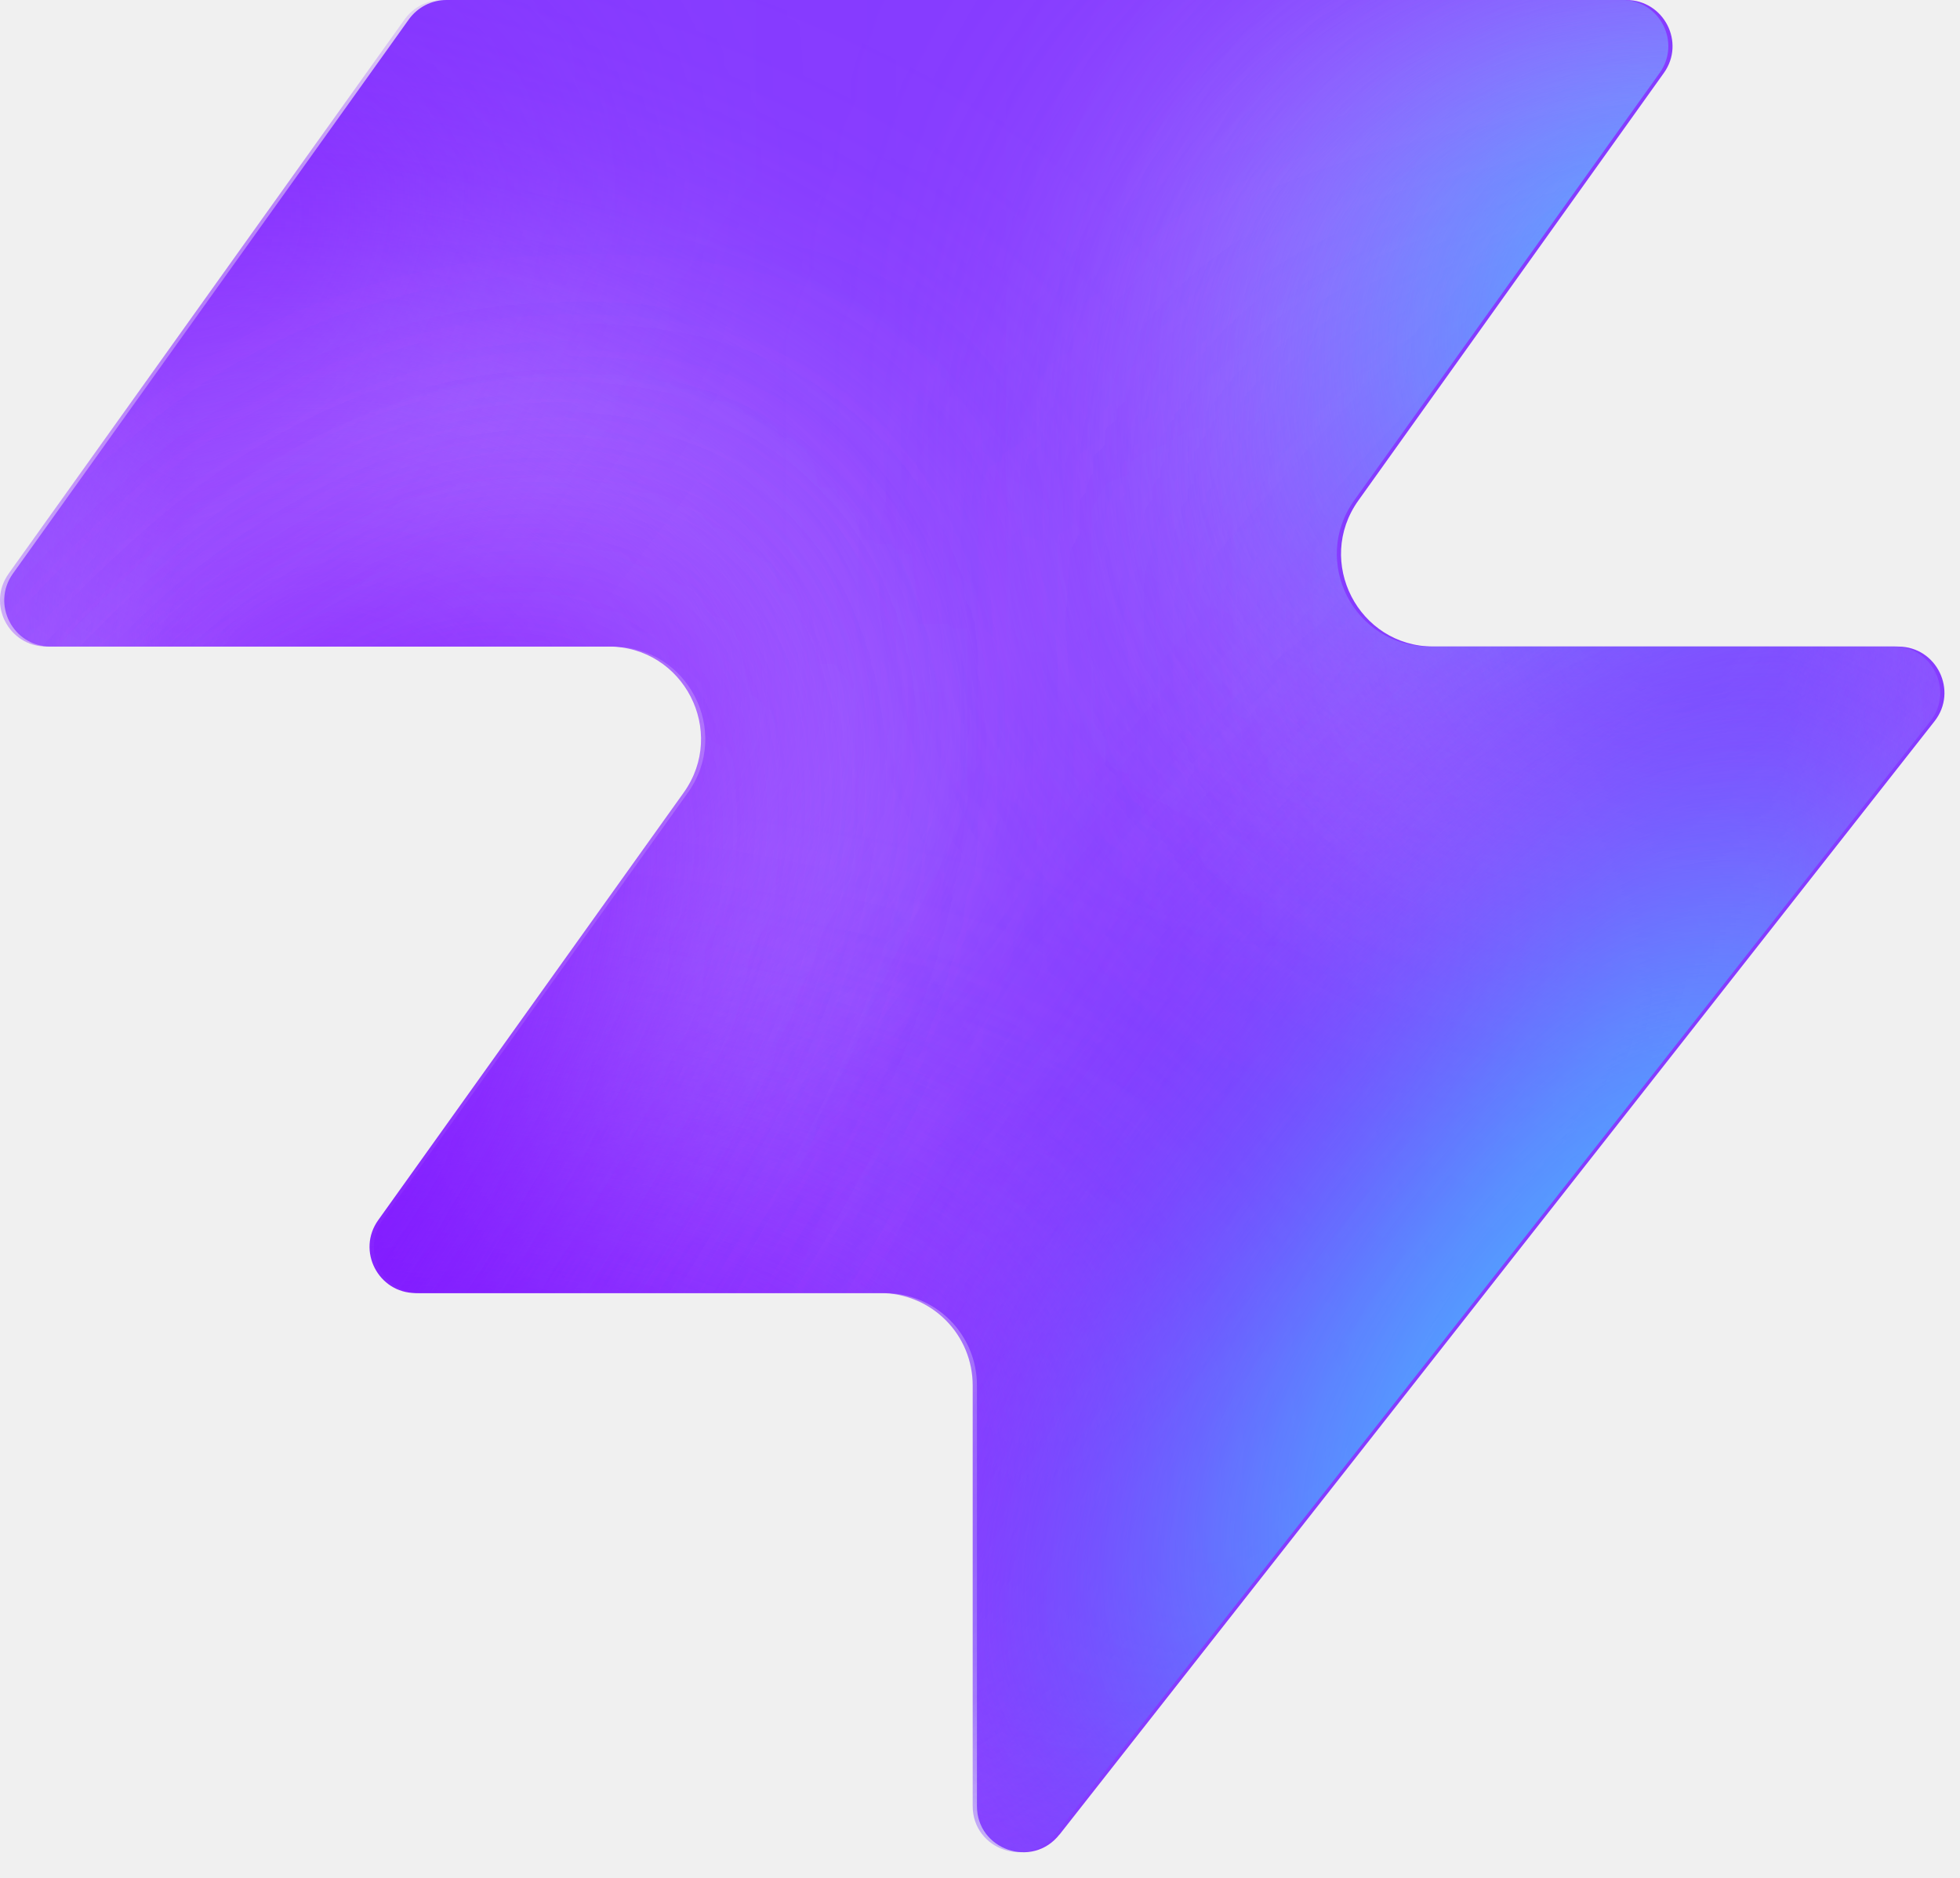
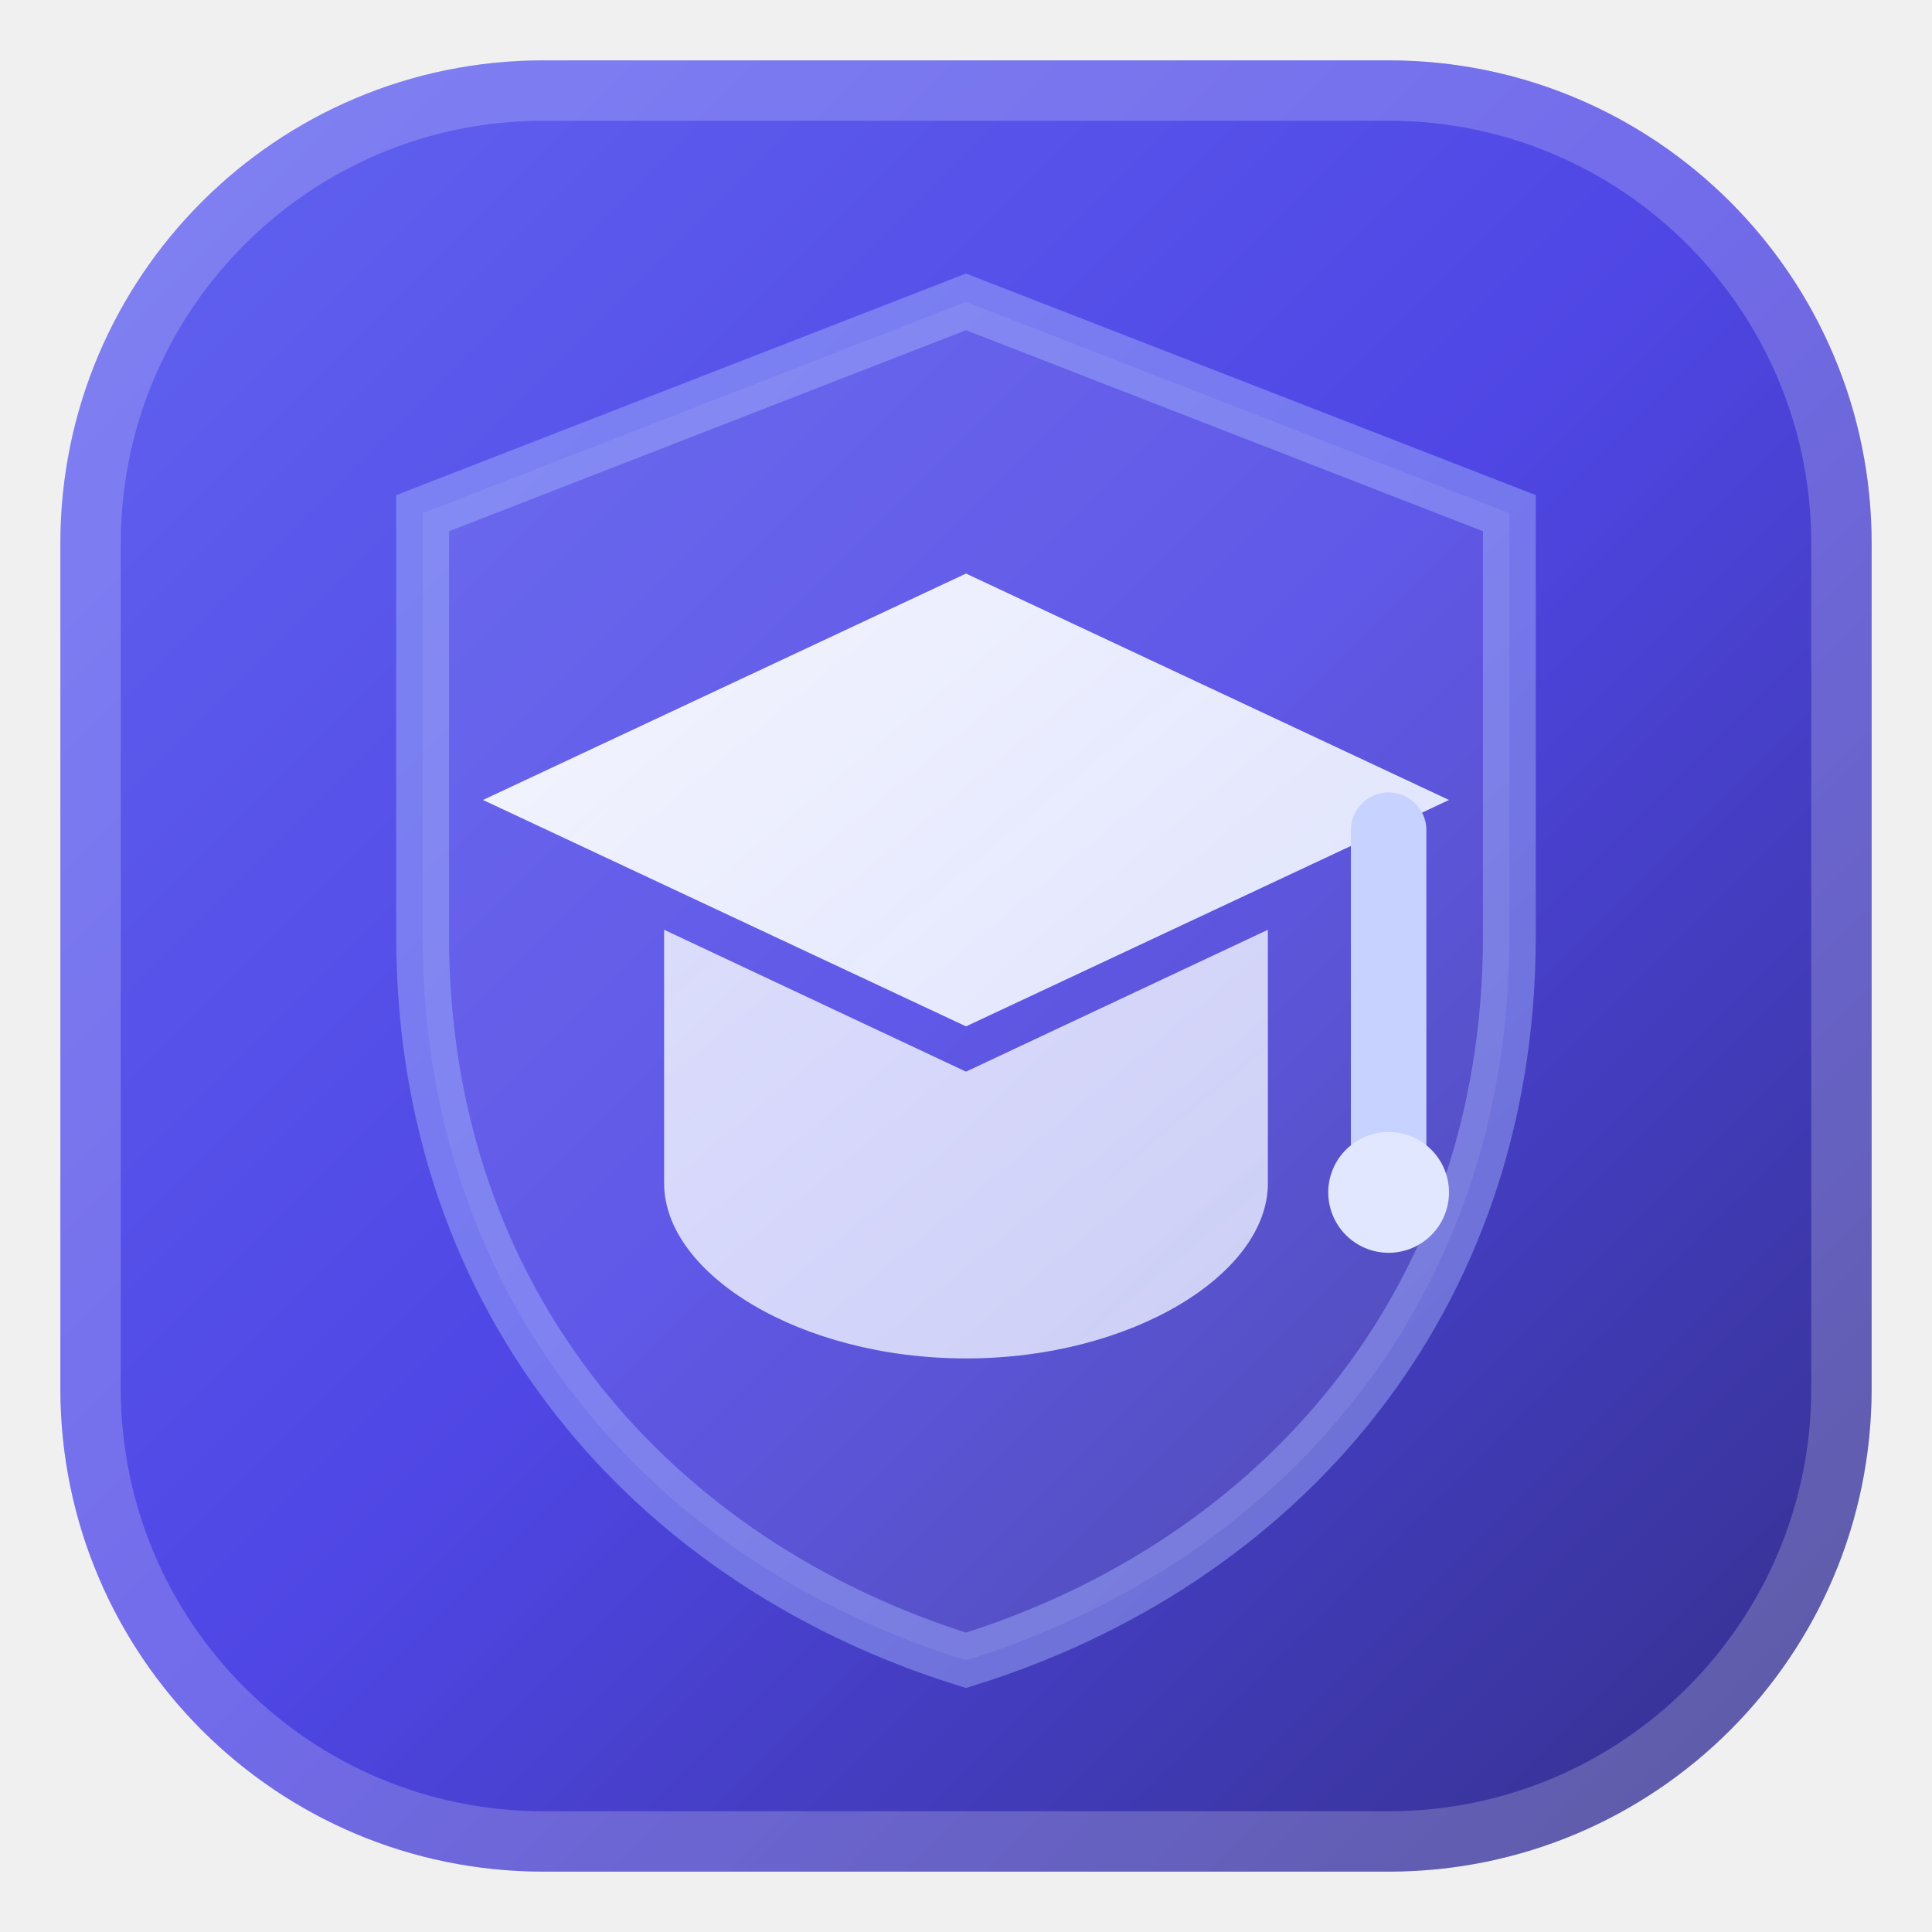
- <svg xmlns="http://www.w3.org/2000/svg" width="48" height="46" fill="none" viewBox="0 0 48 46">
-   <path fill="#863bff" d="M25.946 44.938c-.664.845-2.021.375-2.021-.698V33.937a2.26 2.26 0 0 0-2.262-2.262H10.287c-.92 0-1.456-1.04-.92-1.788l7.48-10.471c1.07-1.497 0-3.578-1.842-3.578H1.237c-.92 0-1.456-1.04-.92-1.788L10.013.474c.214-.297.556-.474.92-.474h28.894c.92 0 1.456 1.04.92 1.788l-7.48 10.471c-1.07 1.498 0 3.579 1.842 3.579h11.377c.943 0 1.473 1.088.89 1.83L25.947 44.94z" style="fill:#863bff;fill:color(display-p3 .525 .23 1);fill-opacity:1" />
-   <mask id="a" width="48" height="46" x="0" y="0" maskUnits="userSpaceOnUse" style="mask-type:alpha">
-     <path fill="#000" d="M25.842 44.938c-.664.844-2.021.375-2.021-.698V33.937a2.26 2.26 0 0 0-2.262-2.262H10.183c-.92 0-1.456-1.04-.92-1.788l7.48-10.471c1.07-1.498 0-3.579-1.842-3.579H1.133c-.92 0-1.456-1.04-.92-1.787L9.91.473c.214-.297.556-.474.92-.474h28.894c.92 0 1.456 1.04.92 1.788l-7.48 10.471c-1.07 1.498 0 3.578 1.842 3.578h11.377c.943 0 1.473 1.088.89 1.832L25.843 44.94z" style="fill:#000;fill-opacity:1" />
-   </mask>
-   <g mask="url(#a)">
-     <g filter="url(#b)">
-       <ellipse cx="5.508" cy="14.704" fill="#ede6ff" rx="5.508" ry="14.704" style="fill:#ede6ff;fill:color(display-p3 .927 .903 1);fill-opacity:1" transform="matrix(.00324 1 1 -.00324 -4.47 31.516)" />
-     </g>
-     <g filter="url(#c)">
-       <ellipse cx="10.399" cy="29.851" fill="#ede6ff" rx="10.399" ry="29.851" style="fill:#ede6ff;fill:color(display-p3 .927 .903 1);fill-opacity:1" transform="matrix(.00324 1 1 -.00324 -39.328 7.883)" />
-     </g>
-     <g filter="url(#d)">
-       <ellipse cx="5.508" cy="30.487" fill="#7e14ff" rx="5.508" ry="30.487" style="fill:#7e14ff;fill:color(display-p3 .492 .077 1);fill-opacity:1" transform="rotate(89.814 -25.913 -14.639)scale(1 -1)" />
-     </g>
-     <g filter="url(#e)">
-       <ellipse cx="5.508" cy="30.599" fill="#7e14ff" rx="5.508" ry="30.599" style="fill:#7e14ff;fill:color(display-p3 .492 .077 1);fill-opacity:1" transform="rotate(89.814 -32.644 -3.334)scale(1 -1)" />
-     </g>
-     <g filter="url(#f)">
-       <ellipse cx="5.508" cy="30.599" fill="#7e14ff" rx="5.508" ry="30.599" style="fill:#7e14ff;fill:color(display-p3 .492 .077 1);fill-opacity:1" transform="matrix(.00324 1 1 -.00324 -34.34 30.47)" />
-     </g>
-     <g filter="url(#g)">
-       <ellipse cx="14.072" cy="22.078" fill="#ede6ff" rx="14.072" ry="22.078" style="fill:#ede6ff;fill:color(display-p3 .927 .903 1);fill-opacity:1" transform="rotate(93.35 24.506 48.493)scale(-1 1)" />
-     </g>
-     <g filter="url(#h)">
-       <ellipse cx="3.47" cy="21.501" fill="#7e14ff" rx="3.47" ry="21.501" style="fill:#7e14ff;fill:color(display-p3 .492 .077 1);fill-opacity:1" transform="rotate(89.009 28.708 47.59)scale(-1 1)" />
-     </g>
-     <g filter="url(#i)">
-       <ellipse cx="3.47" cy="21.501" fill="#7e14ff" rx="3.47" ry="21.501" style="fill:#7e14ff;fill:color(display-p3 .492 .077 1);fill-opacity:1" transform="rotate(89.009 28.708 47.59)scale(-1 1)" />
-     </g>
-     <g filter="url(#j)">
-       <ellipse cx=".387" cy="8.972" fill="#7e14ff" rx="4.407" ry="29.108" style="fill:#7e14ff;fill:color(display-p3 .492 .077 1);fill-opacity:1" transform="rotate(39.51 .387 8.972)" />
-     </g>
-     <g filter="url(#k)">
-       <ellipse cx="47.523" cy="-6.092" fill="#7e14ff" rx="4.407" ry="29.108" style="fill:#7e14ff;fill:color(display-p3 .492 .077 1);fill-opacity:1" transform="rotate(37.892 47.523 -6.092)" />
-     </g>
-     <g filter="url(#l)">
-       <ellipse cx="41.412" cy="6.333" fill="#47bfff" rx="5.971" ry="9.665" style="fill:#47bfff;fill:color(display-p3 .28 .748 1);fill-opacity:1" transform="rotate(37.892 41.412 6.333)" />
-     </g>
-     <g filter="url(#m)">
-       <ellipse cx="-1.879" cy="38.332" fill="#7e14ff" rx="4.407" ry="29.108" style="fill:#7e14ff;fill:color(display-p3 .492 .077 1);fill-opacity:1" transform="rotate(37.892 -1.88 38.332)" />
-     </g>
-     <g filter="url(#n)">
-       <ellipse cx="-1.879" cy="38.332" fill="#7e14ff" rx="4.407" ry="29.108" style="fill:#7e14ff;fill:color(display-p3 .492 .077 1);fill-opacity:1" transform="rotate(37.892 -1.88 38.332)" />
-     </g>
-     <g filter="url(#o)">
-       <ellipse cx="35.651" cy="29.907" fill="#7e14ff" rx="4.407" ry="29.108" style="fill:#7e14ff;fill:color(display-p3 .492 .077 1);fill-opacity:1" transform="rotate(37.892 35.651 29.907)" />
-     </g>
-     <g filter="url(#p)">
-       <ellipse cx="38.418" cy="32.4" fill="#47bfff" rx="5.971" ry="15.297" style="fill:#47bfff;fill:color(display-p3 .28 .748 1);fill-opacity:1" transform="rotate(37.892 38.418 32.4)" />
-     </g>
-   </g>
+ <svg xmlns="http://www.w3.org/2000/svg" viewBox="0 0 64 64" fill="none">
  <defs>
-     <filter id="b" width="60.045" height="41.654" x="-19.77" y="16.149" color-interpolation-filters="sRGB" filterUnits="userSpaceOnUse">
-       <feFlood flood-opacity="0" result="BackgroundImageFix" />
-       <feBlend in="SourceGraphic" in2="BackgroundImageFix" result="shape" />
-       <feGaussianBlur result="effect1_foregroundBlur_2002_17158" stdDeviation="7.659" />
-     </filter>
-     <filter id="c" width="90.34" height="51.437" x="-54.613" y="-7.533" color-interpolation-filters="sRGB" filterUnits="userSpaceOnUse">
-       <feFlood flood-opacity="0" result="BackgroundImageFix" />
-       <feBlend in="SourceGraphic" in2="BackgroundImageFix" result="shape" />
-       <feGaussianBlur result="effect1_foregroundBlur_2002_17158" stdDeviation="7.659" />
-     </filter>
-     <filter id="d" width="79.355" height="29.4" x="-49.64" y="2.03" color-interpolation-filters="sRGB" filterUnits="userSpaceOnUse">
-       <feFlood flood-opacity="0" result="BackgroundImageFix" />
-       <feBlend in="SourceGraphic" in2="BackgroundImageFix" result="shape" />
-       <feGaussianBlur result="effect1_foregroundBlur_2002_17158" stdDeviation="4.596" />
-     </filter>
-     <filter id="e" width="79.579" height="29.4" x="-45.045" y="20.029" color-interpolation-filters="sRGB" filterUnits="userSpaceOnUse">
-       <feFlood flood-opacity="0" result="BackgroundImageFix" />
-       <feBlend in="SourceGraphic" in2="BackgroundImageFix" result="shape" />
-       <feGaussianBlur result="effect1_foregroundBlur_2002_17158" stdDeviation="4.596" />
-     </filter>
-     <filter id="f" width="79.579" height="29.4" x="-43.513" y="21.178" color-interpolation-filters="sRGB" filterUnits="userSpaceOnUse">
-       <feFlood flood-opacity="0" result="BackgroundImageFix" />
-       <feBlend in="SourceGraphic" in2="BackgroundImageFix" result="shape" />
-       <feGaussianBlur result="effect1_foregroundBlur_2002_17158" stdDeviation="4.596" />
-     </filter>
-     <filter id="g" width="74.749" height="58.852" x="15.756" y="-17.901" color-interpolation-filters="sRGB" filterUnits="userSpaceOnUse">
-       <feFlood flood-opacity="0" result="BackgroundImageFix" />
-       <feBlend in="SourceGraphic" in2="BackgroundImageFix" result="shape" />
-       <feGaussianBlur result="effect1_foregroundBlur_2002_17158" stdDeviation="7.659" />
-     </filter>
-     <filter id="h" width="61.377" height="25.362" x="23.548" y="2.284" color-interpolation-filters="sRGB" filterUnits="userSpaceOnUse">
-       <feFlood flood-opacity="0" result="BackgroundImageFix" />
-       <feBlend in="SourceGraphic" in2="BackgroundImageFix" result="shape" />
-       <feGaussianBlur result="effect1_foregroundBlur_2002_17158" stdDeviation="4.596" />
-     </filter>
-     <filter id="i" width="61.377" height="25.362" x="23.548" y="2.284" color-interpolation-filters="sRGB" filterUnits="userSpaceOnUse">
-       <feFlood flood-opacity="0" result="BackgroundImageFix" />
-       <feBlend in="SourceGraphic" in2="BackgroundImageFix" result="shape" />
-       <feGaussianBlur result="effect1_foregroundBlur_2002_17158" stdDeviation="4.596" />
-     </filter>
-     <filter id="j" width="56.045" height="63.649" x="-27.636" y="-22.853" color-interpolation-filters="sRGB" filterUnits="userSpaceOnUse">
-       <feFlood flood-opacity="0" result="BackgroundImageFix" />
-       <feBlend in="SourceGraphic" in2="BackgroundImageFix" result="shape" />
-       <feGaussianBlur result="effect1_foregroundBlur_2002_17158" stdDeviation="4.596" />
-     </filter>
-     <filter id="k" width="54.814" height="64.646" x="20.116" y="-38.415" color-interpolation-filters="sRGB" filterUnits="userSpaceOnUse">
-       <feFlood flood-opacity="0" result="BackgroundImageFix" />
-       <feBlend in="SourceGraphic" in2="BackgroundImageFix" result="shape" />
-       <feGaussianBlur result="effect1_foregroundBlur_2002_17158" stdDeviation="4.596" />
-     </filter>
-     <filter id="l" width="33.541" height="35.313" x="24.641" y="-11.323" color-interpolation-filters="sRGB" filterUnits="userSpaceOnUse">
-       <feFlood flood-opacity="0" result="BackgroundImageFix" />
-       <feBlend in="SourceGraphic" in2="BackgroundImageFix" result="shape" />
-       <feGaussianBlur result="effect1_foregroundBlur_2002_17158" stdDeviation="4.596" />
-     </filter>
-     <filter id="m" width="54.814" height="64.646" x="-29.286" y="6.009" color-interpolation-filters="sRGB" filterUnits="userSpaceOnUse">
-       <feFlood flood-opacity="0" result="BackgroundImageFix" />
-       <feBlend in="SourceGraphic" in2="BackgroundImageFix" result="shape" />
-       <feGaussianBlur result="effect1_foregroundBlur_2002_17158" stdDeviation="4.596" />
-     </filter>
-     <filter id="n" width="54.814" height="64.646" x="-29.286" y="6.009" color-interpolation-filters="sRGB" filterUnits="userSpaceOnUse">
-       <feFlood flood-opacity="0" result="BackgroundImageFix" />
-       <feBlend in="SourceGraphic" in2="BackgroundImageFix" result="shape" />
-       <feGaussianBlur result="effect1_foregroundBlur_2002_17158" stdDeviation="4.596" />
-     </filter>
-     <filter id="o" width="54.814" height="64.646" x="8.244" y="-2.416" color-interpolation-filters="sRGB" filterUnits="userSpaceOnUse">
-       <feFlood flood-opacity="0" result="BackgroundImageFix" />
-       <feBlend in="SourceGraphic" in2="BackgroundImageFix" result="shape" />
-       <feGaussianBlur result="effect1_foregroundBlur_2002_17158" stdDeviation="4.596" />
-     </filter>
-     <filter id="p" width="39.409" height="43.623" x="18.713" y="10.588" color-interpolation-filters="sRGB" filterUnits="userSpaceOnUse">
-       <feFlood flood-opacity="0" result="BackgroundImageFix" />
-       <feBlend in="SourceGraphic" in2="BackgroundImageFix" result="shape" />
-       <feGaussianBlur result="effect1_foregroundBlur_2002_17158" stdDeviation="4.596" />
-     </filter>
+     <linearGradient id="bg" x1="0" y1="0" x2="64" y2="64" gradientUnits="userSpaceOnUse">
+       <stop offset="0%" stop-color="#6366F1" />
+       <stop offset="50%" stop-color="#4F46E5" />
+       <stop offset="100%" stop-color="#312E81" />
+     </linearGradient>
+     <linearGradient id="glow" x1="12" y1="8" x2="52" y2="56" gradientUnits="userSpaceOnUse">
+       <stop offset="0%" stop-color="#FFFFFF" stop-opacity="0.98" />
+       <stop offset="100%" stop-color="#E0E7FF" stop-opacity="0.9" />
+     </linearGradient>
  </defs>
+   <rect x="2" y="2" width="60" height="60" rx="16" fill="url(#bg)" />
+   <rect x="3" y="3" width="58" height="58" rx="15" stroke="#FFFFFF" stroke-opacity="0.2" stroke-width="2" />
+   <path d="M32 10L50 17V31C50 43.2 42.3 51.8 32 55C21.7 51.8 14 43.2 14 31V17L32 10Z" fill="#FFFFFF" fill-opacity="0.1" stroke="#A5B4FC" stroke-opacity="0.45" stroke-width="1.75" />
+   <path d="M32 19L16 26.5L32 34L48 26.5L32 19Z" fill="url(#glow)" />
+   <path d="M22 30.8V39.2C22 42.2 26.5 45 32 45C37.5 45 42 42.2 42 39.2V30.8L32 35.5L22 30.8Z" fill="url(#glow)" fill-opacity="0.88" />
+   <path d="M46 27.5V38.5" stroke="#C7D2FE" stroke-width="2.5" stroke-linecap="round" />
+   <circle cx="46" cy="39.5" r="2" fill="#E0E7FF" />
</svg>
